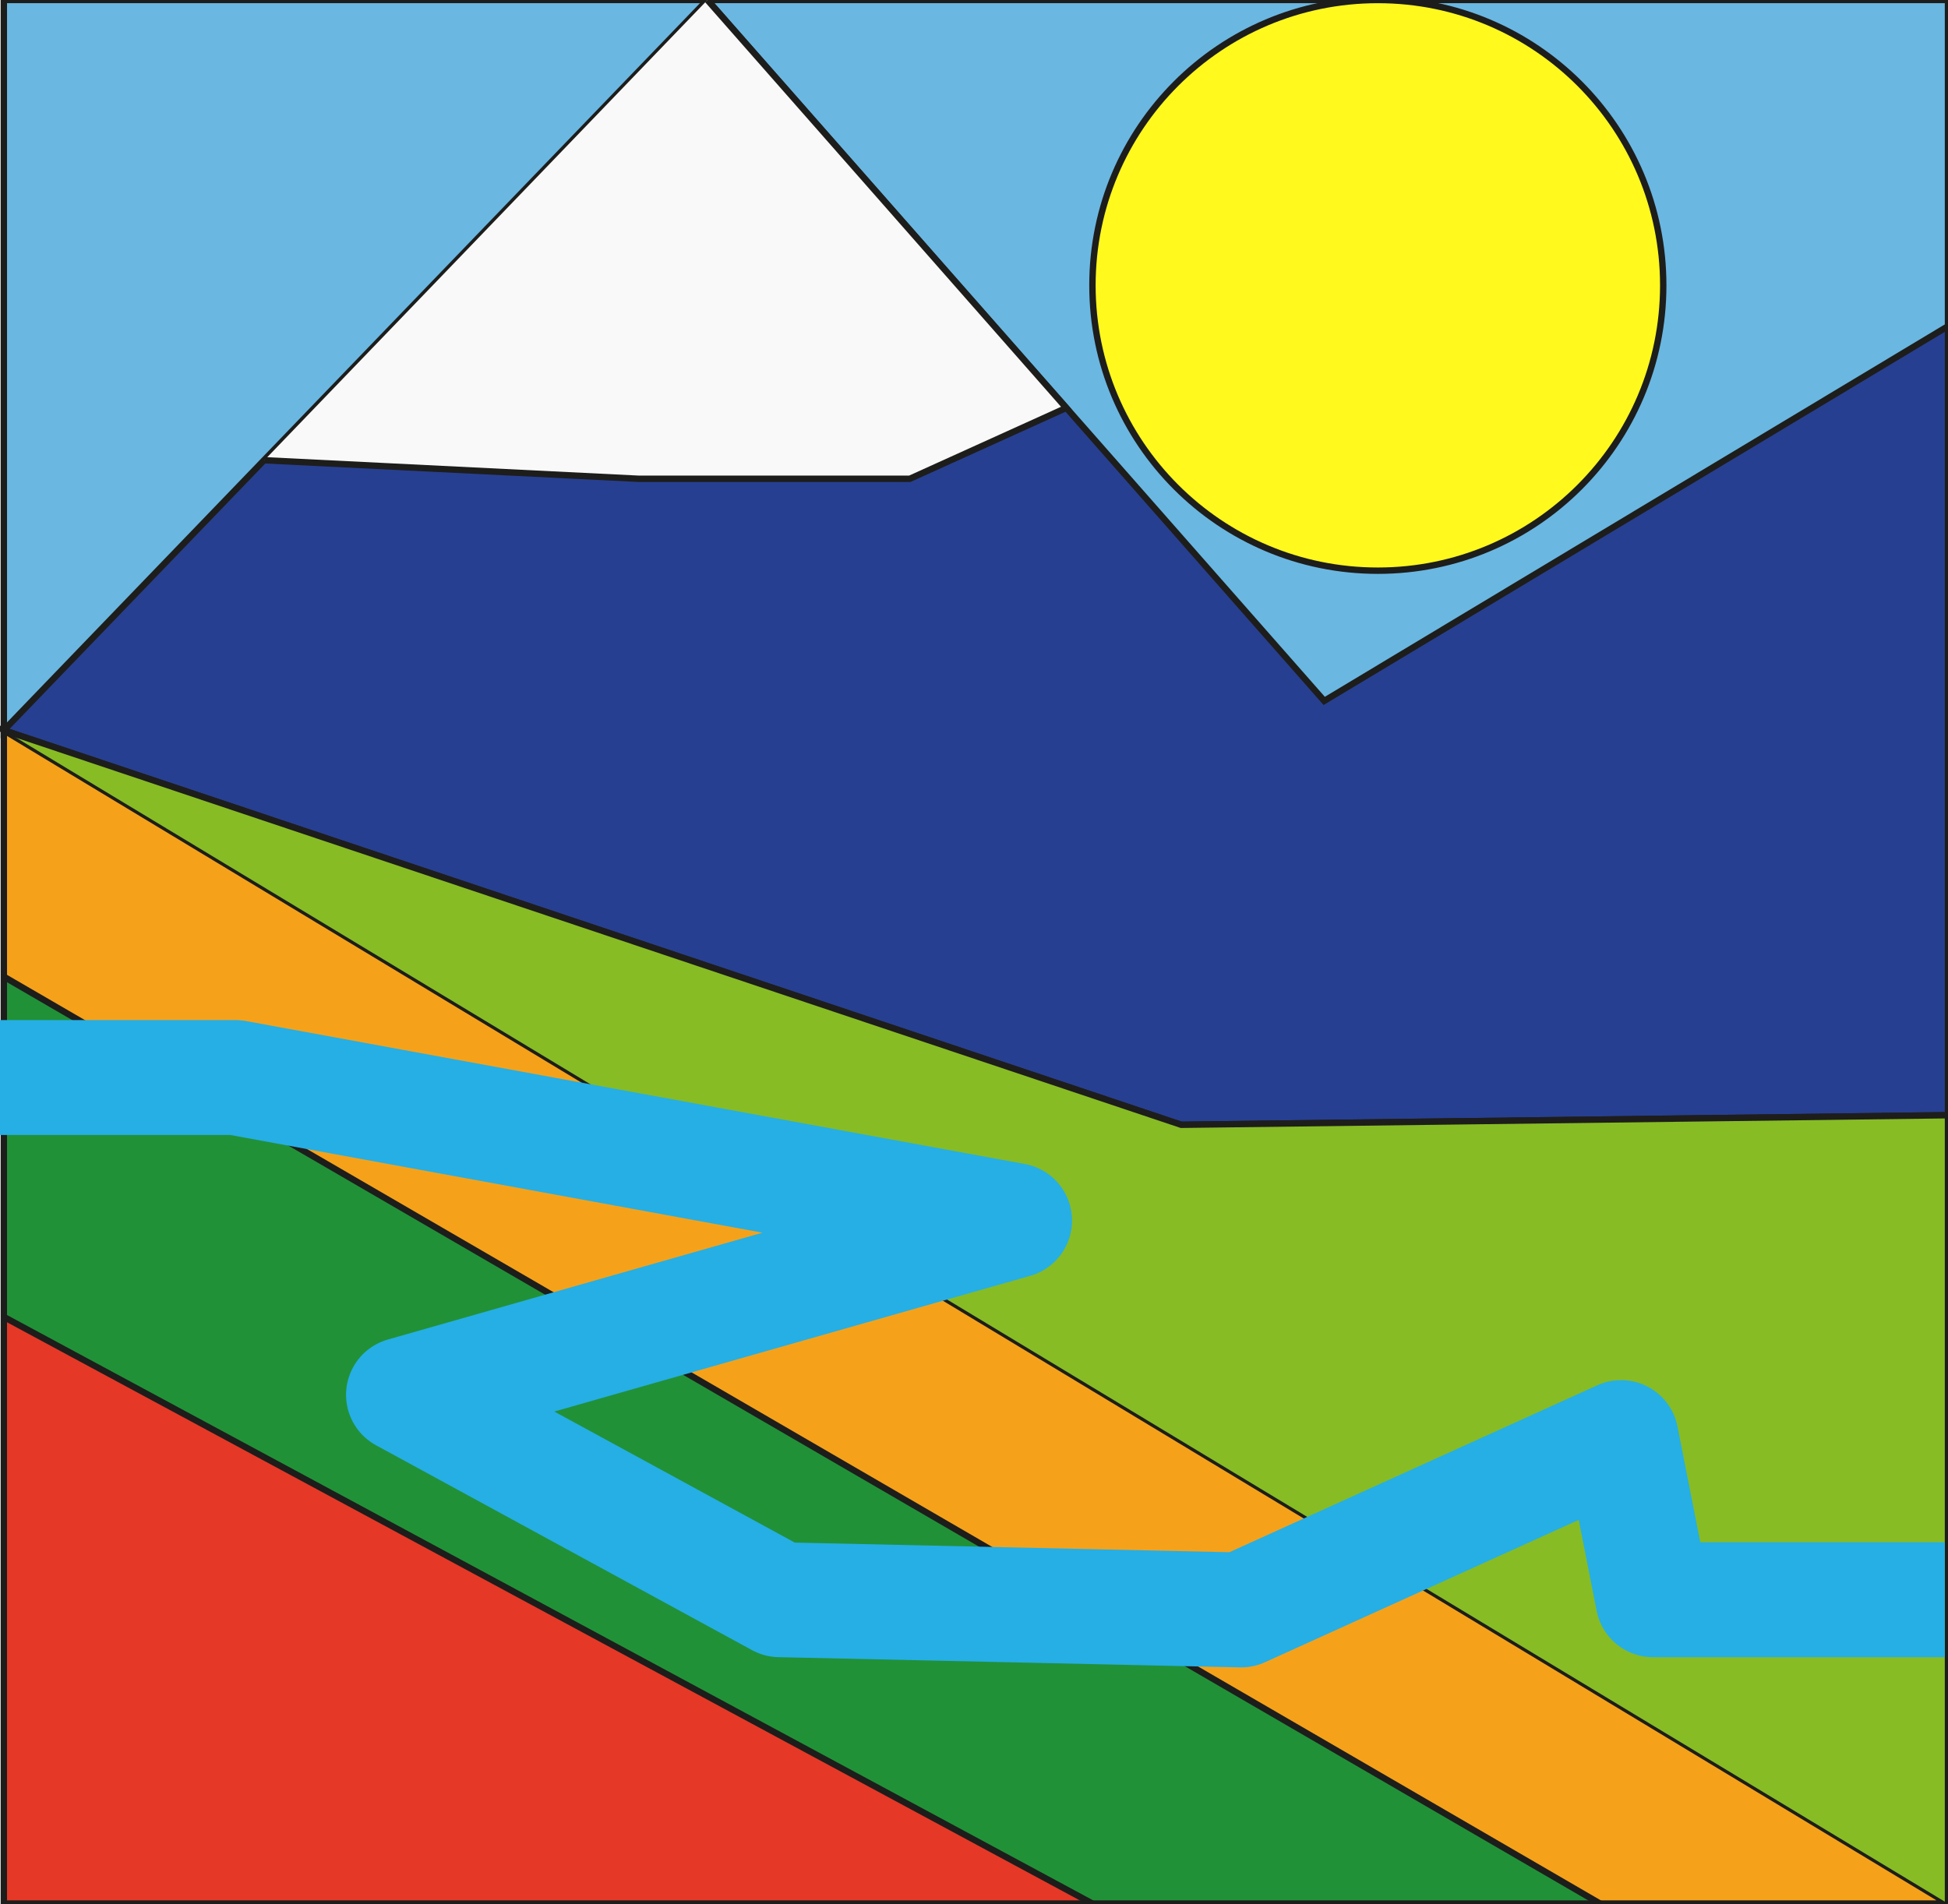
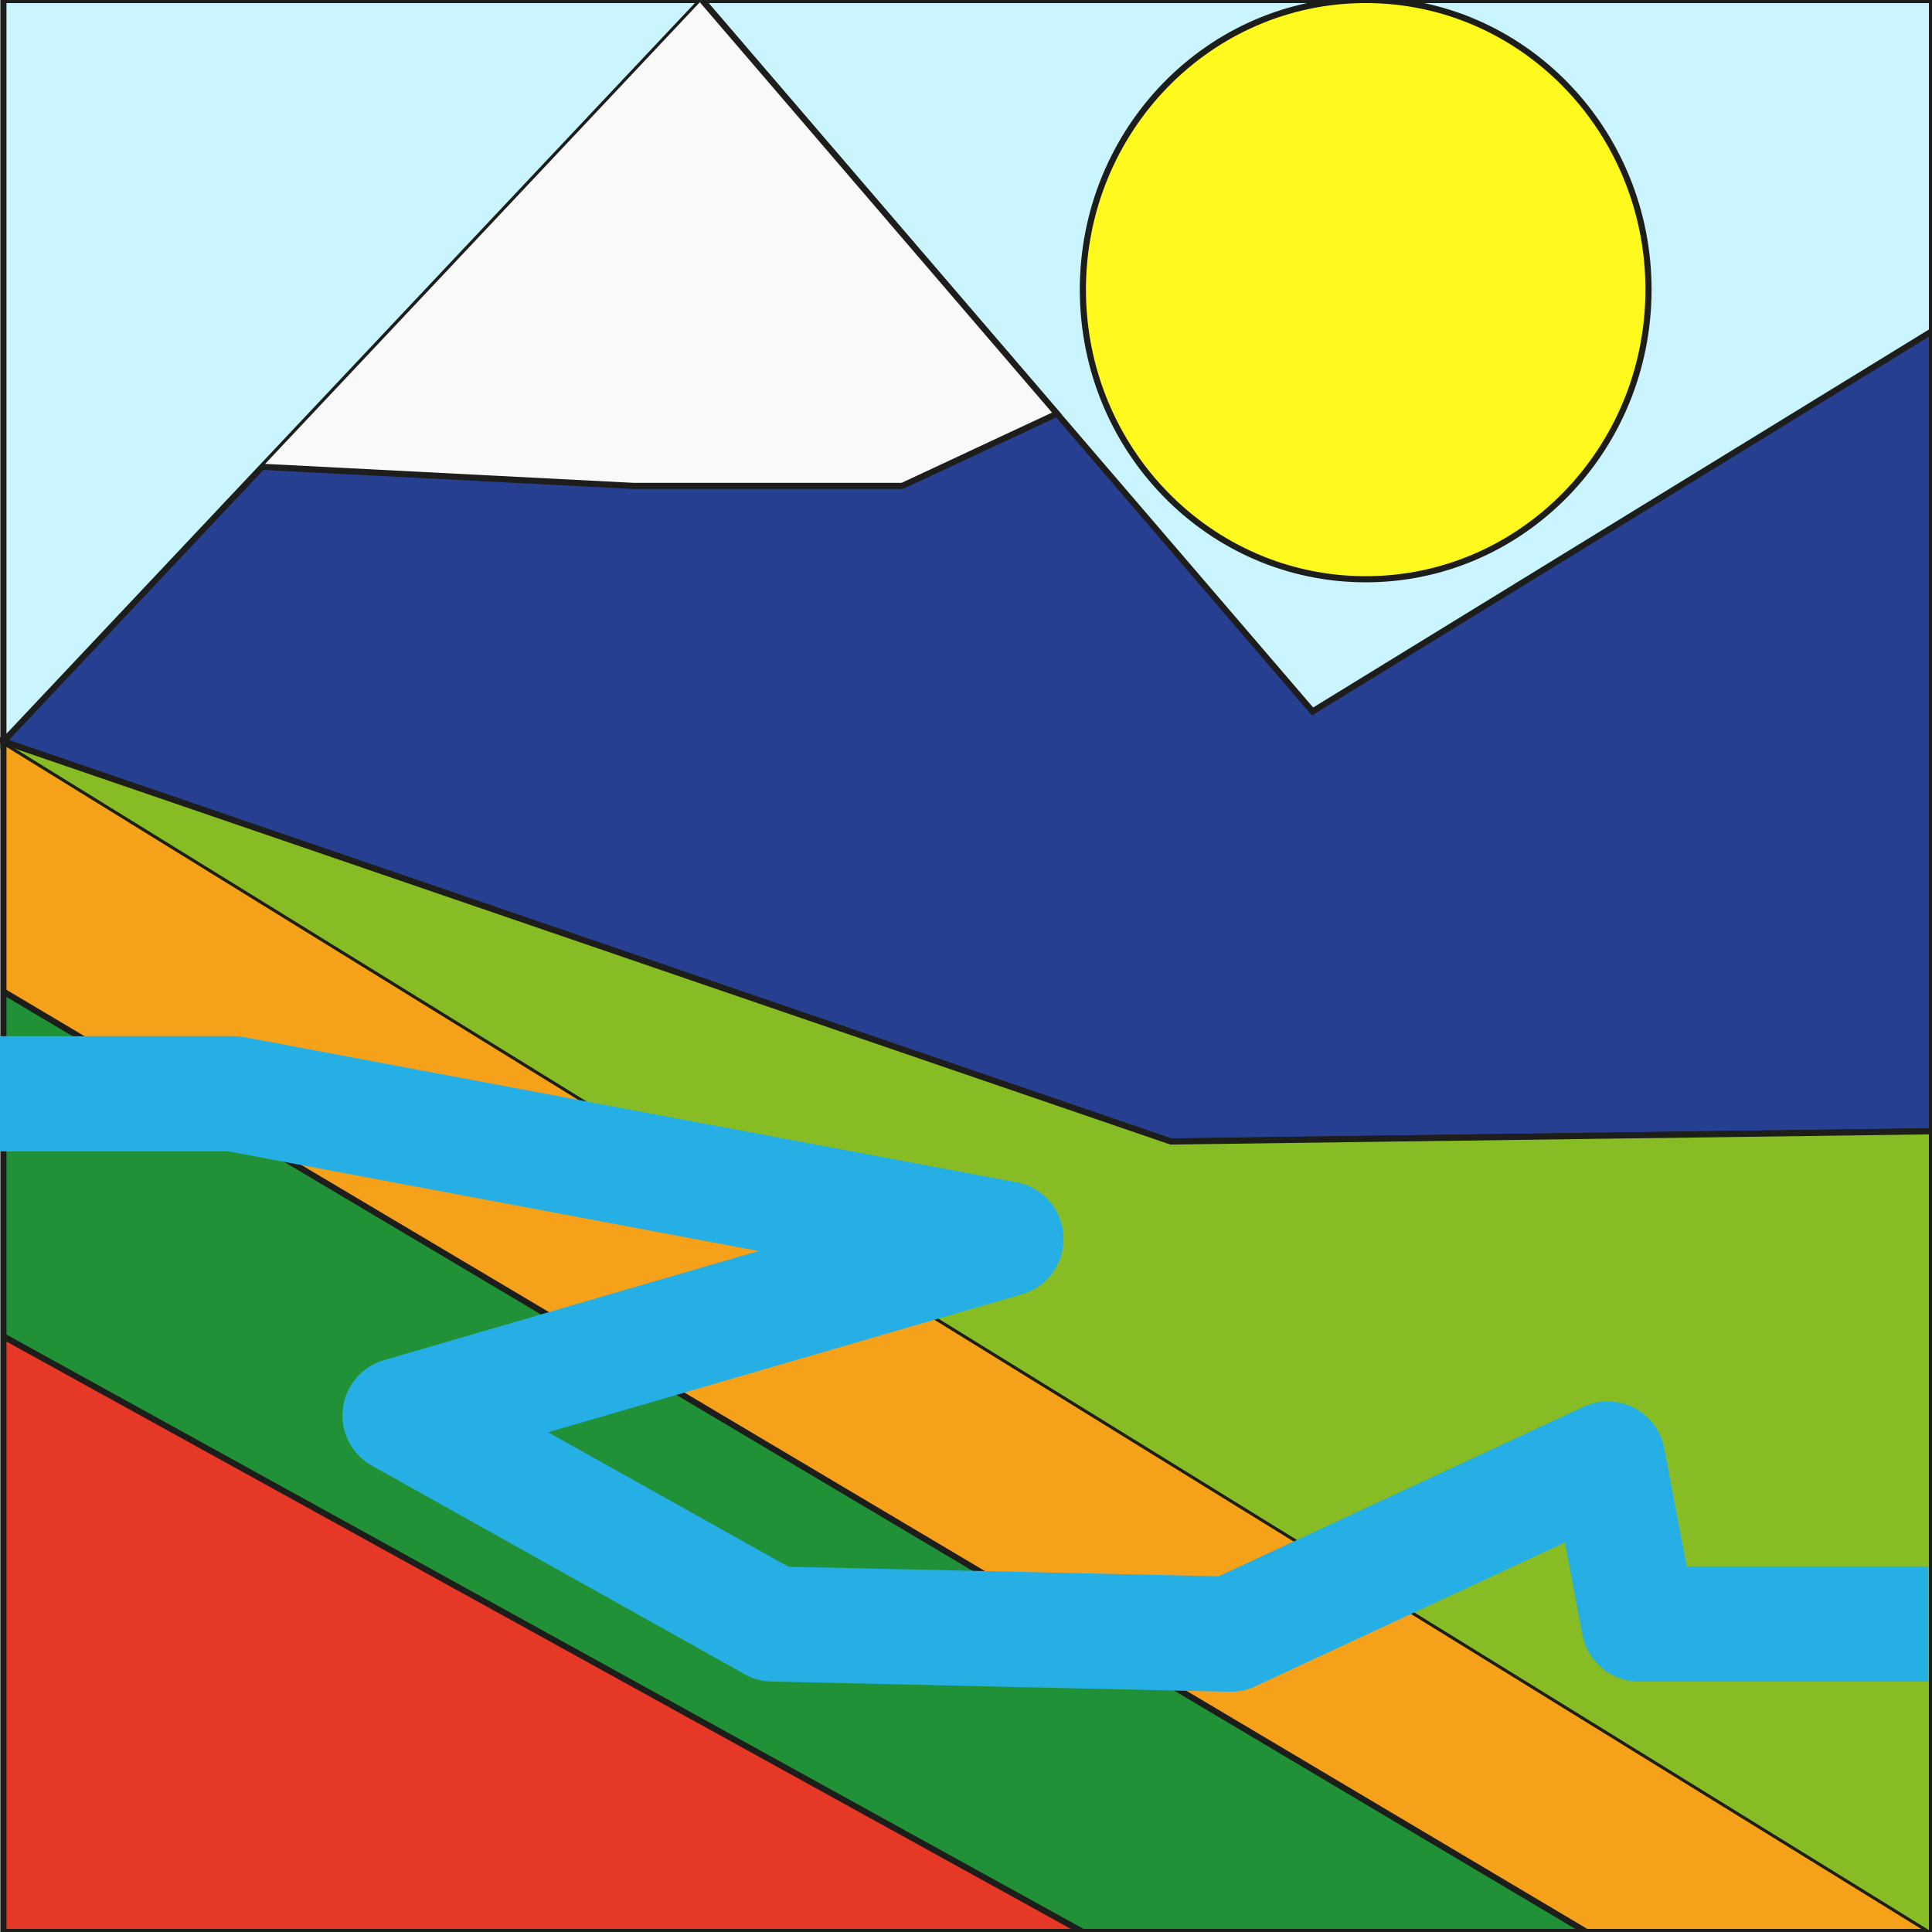
- <svg xmlns="http://www.w3.org/2000/svg" version="1.1" viewBox="0 0 30.51 29.82">
+ <svg xmlns="http://www.w3.org/2000/svg" version="1.1" viewBox="0 0 28.35 28.35">
  <defs>
    <style>
      .st0 {
        fill: #273f91;
      }

      .st1, .st2, .st3, .st4, .st5, .st6, .st7 {
        stroke: #1d1d1b;
        stroke-miterlimit: 10;
      }

      .st1, .st2, .st4, .st5 {
-         stroke-width: .1px;
+         stroke-width: .09px;
      }

      .st1, .st8, .st9 {
        fill: none;
      }

      .st2 {
        fill: #fff91d;
      }

      .st10 {
-         fill: #6ab7e2;
+         fill: #caf5ff;
      }

      .st3 {
        fill: #69b32d;
      }

      .st11 {
        fill: #219138;
      }

      .st8 {
-         stroke-width: 1.8px;
+         stroke-width: 1.69px;
      }

      .st8, .st9 {
        stroke: #25afe5;
        stroke-linejoin: round;
      }

      .st4 {
        fill: #f9f9f9;
      }

      .st5 {
        fill: #87bc24;
      }

      .st12 {
        fill: #f5a21a;
      }

      .st6 {
        fill: #f49c1e;
      }

      .st13 {
        fill: #e63827;
      }

      .st7 {
        fill: #238035;
      }

      .st14 {
        display: none;
      }

      .st9 {
        stroke-width: 35px;
      }
    </style>
  </defs>
  <g id="Livello_2" class="st14">
-     <polygon class="st7" points="-333.87 -283.44 -260.87 -411.32 -241.48 -420.68 -225.11 -401.02 -205.72 -367.68 -186.93 -372.53 -162.37 -374.96 -118.45 -287.68 -333.87 -283.44" />
-     <polyline class="st3" points="-401.63 -134.01 -309.85 -129.77 -378 -231.28 -408.3 -234.62 -421.63 -241.28 -445.56 -221.28" />
-     <polygon class="st6" points="-312.49 31.18 -617.05 31.18 -617.05 -129.77 -403.49 -134.01 -312.49 -129.77 -312.49 31.18" />
-     <path class="st7" d="M-136.73-2.77" />
+     <polygon class="st7" points="-467.63 -413.25 -394.64 -541.13 -375.24 -550.48 -358.88 -530.82 -339.48 -497.49 -320.7 -502.34 -296.14 -504.76 -252.21 -417.49 -467.63 -413.25" />
+     <polyline class="st3" points="-535.4 -263.82 -443.62 -259.58 -511.76 -361.09 -542.06 -364.42 -555.4 -371.09 -579.32 -351.09" />
+     <polygon class="st6" points="-446.26 -98.63 -750.82 -98.63 -750.82 -259.58 -537.25 -263.82 -446.26 -259.58 -446.26 -98.63" />
+     <path class="st7" d="M-270.49-132.57" />
  </g>
  <g id="Livello_3">
-     <path class="st9" d="M-550.81-453.82" />
+     <path class="st9" d="M-684.57-583.63" />
    <g>
      <g>
        <g>
-           <polygon class="st0" points="30.51 5.11 30.51 17.47 18.5 17.62 .06 11.44 11.08 0 20.74 10.98 30.51 5.11" />
-           <polygon class="st10" points="30.51 0 30.51 5.11 20.74 10.98 11.08 0 30.51 0" />
-           <polygon class="st12" points="30.51 29.82 25.06 29.82 .06 15.3 .06 11.44 30.51 29.82" />
-           <polygon class="st11" points="25.06 29.82 17.11 29.82 .06 20.63 .06 15.3 25.06 29.82" />
-           <polygon class="st13" points="17.11 29.82 .06 29.82 .06 20.63 17.11 29.82" />
-           <polygon class="st10" points="11.08 0 .06 11.44 .06 0 11.08 0" />
+           <polygon class="st0" points="28.35 4.86 28.35 16.6 17.18 16.75 .05 10.88 10.3 0 19.26 10.44 28.35 4.86" />
+           <polygon class="st10" points="28.35 0 28.35 4.86 19.26 10.44 10.3 0 28.35 0" />
+           <polygon class="st12" points="28.35 28.35 23.28 28.35 .05 14.55 .05 10.88 28.35 28.35" />
+           <polygon class="st11" points="23.28 28.35 15.89 28.35 .05 19.61 .05 14.55 23.28 28.35" />
+           <polygon class="st13" points="15.89 28.35 .05 28.35 .05 19.61 15.89 28.35" />
+           <polygon class="st10" points="10.3 0 .05 10.88 .05 0 10.3 0" />
        </g>
        <g>
-           <polyline class="st1" points="30.51 5.11 20.74 10.98 11.08 0 .06 11.44 .06 0 11.08 0 30.51 0" />
-           <line class="st1" x1=".06" y1="15.3" x2="25.06" y2="29.82" />
-           <line class="st1" x1=".06" y1="20.63" x2="17.11" y2="29.82" />
-           <polyline class="st1" points="30.51 0 30.51 5.11 30.51 17.47 18.5 17.62 .06 11.44 30.51 29.82 25.06 29.82 17.11 29.82 .06 29.82 .06 20.63 .06 15.3 .06 11.44" />
+           <polyline class="st1" points="28.35 4.86 19.26 10.44 10.3 0 .05 10.88 .05 0 10.3 0 28.35 0" />
+           <line class="st1" x1=".05" y1="14.55" x2="23.28" y2="28.35" />
+           <line class="st1" x1=".05" y1="19.61" x2="15.89" y2="28.35" />
+           <polyline class="st1" points="28.35 0 28.35 4.86 28.35 16.6 17.18 16.75 .05 10.88 28.35 28.35 23.28 28.35 15.89 28.35 .05 28.35 .05 19.61 .05 14.55 .05 10.88" />
        </g>
      </g>
-       <polyline class="st5" points=".06 11.44 18.5 17.62 30.51 17.47 30.51 29.82" />
-       <circle class="st2" cx="21.58" cy="4.47" r="4.47" />
-       <polyline class="st8" points="0 16.88 3.69 16.88 15.89 19.12 6.32 21.85 12.21 25.06 19.44 25.22 25.39 22.52 25.89 25.06 30.46 25.06" />
-       <polyline class="st4" points="4.14 7.21 10 7.5 14.25 7.5 16.7 6.39 11.08 0" />
+       <polyline class="st5" points=".05 10.88 17.18 16.75 28.35 16.6 28.35 28.35" />
+       <ellipse class="st2" cx="20.04" cy="4.25" rx="4.15" ry="4.25" />
+       <polyline class="st8" points="0 16.05 3.43 16.05 14.76 18.18 5.87 20.77 11.34 23.83 18.06 23.98 23.59 21.41 24.05 23.83 28.29 23.83" />
+       <polyline class="st4" points="3.85 6.85 9.29 7.13 13.24 7.13 15.51 6.07 10.3 0" />
    </g>
  </g>
</svg>
